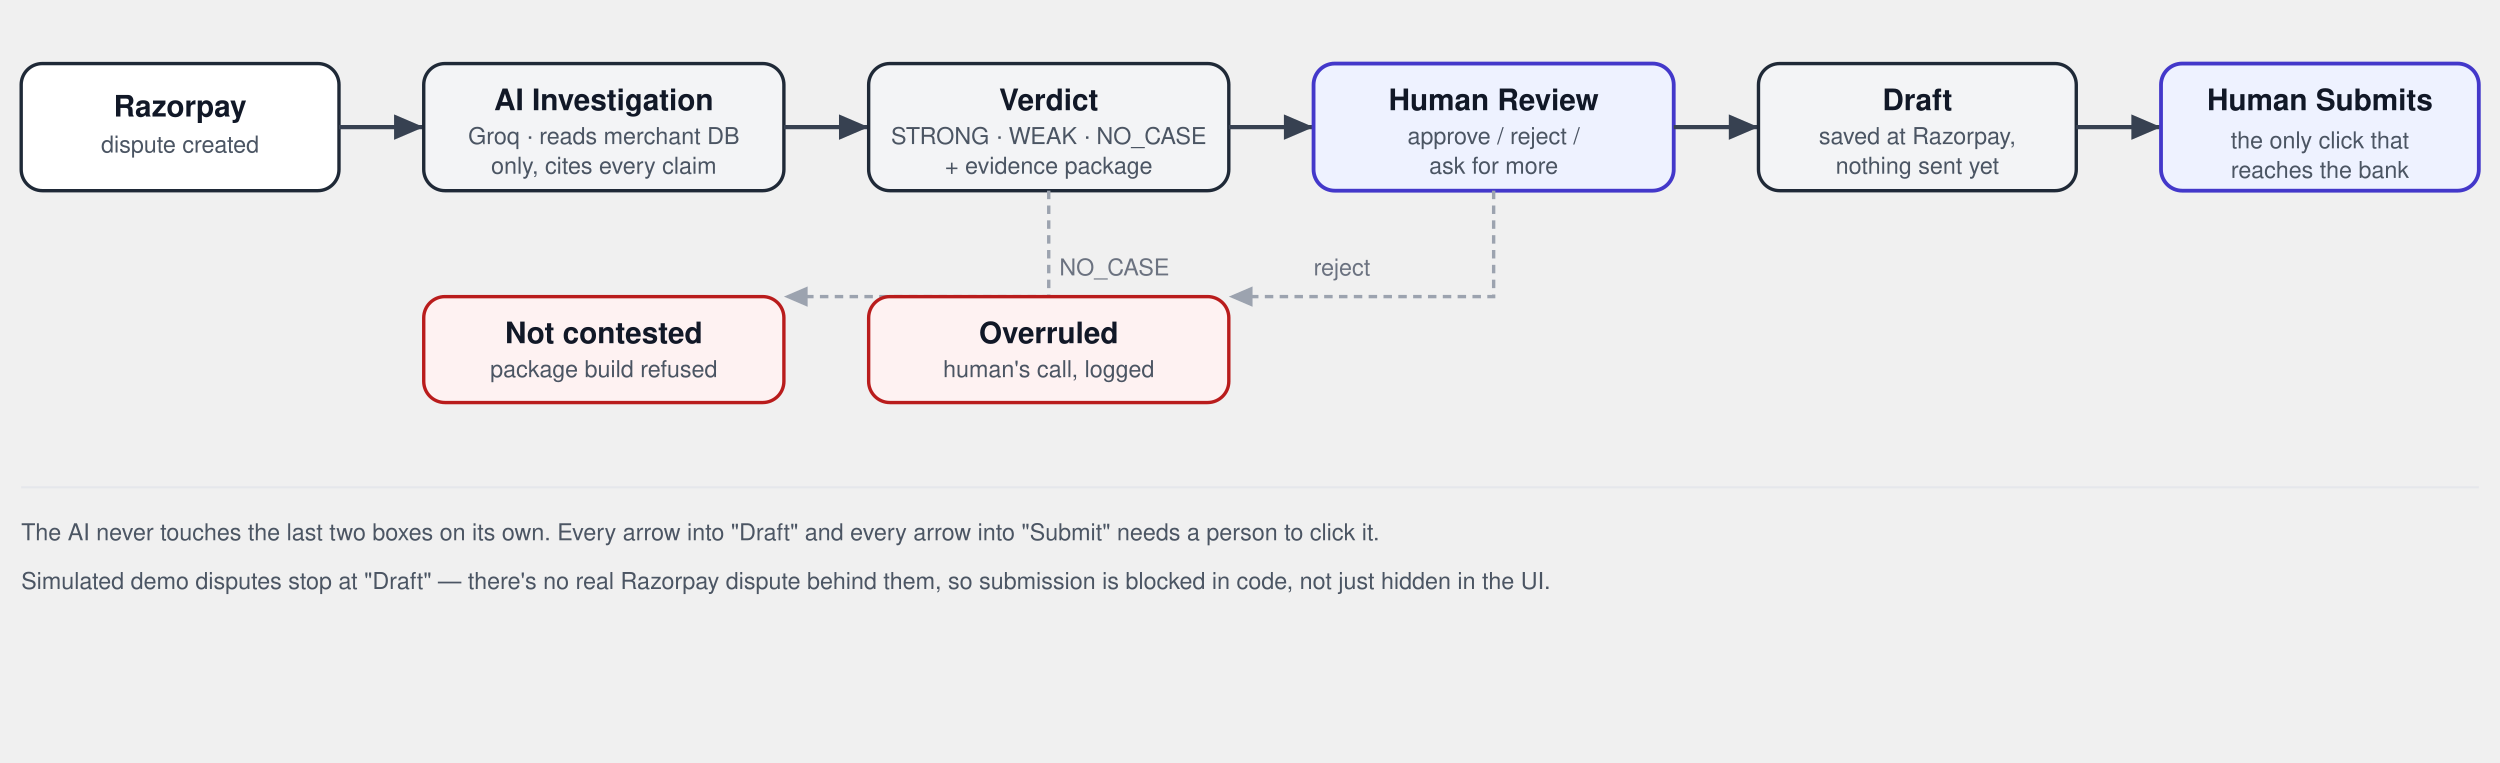
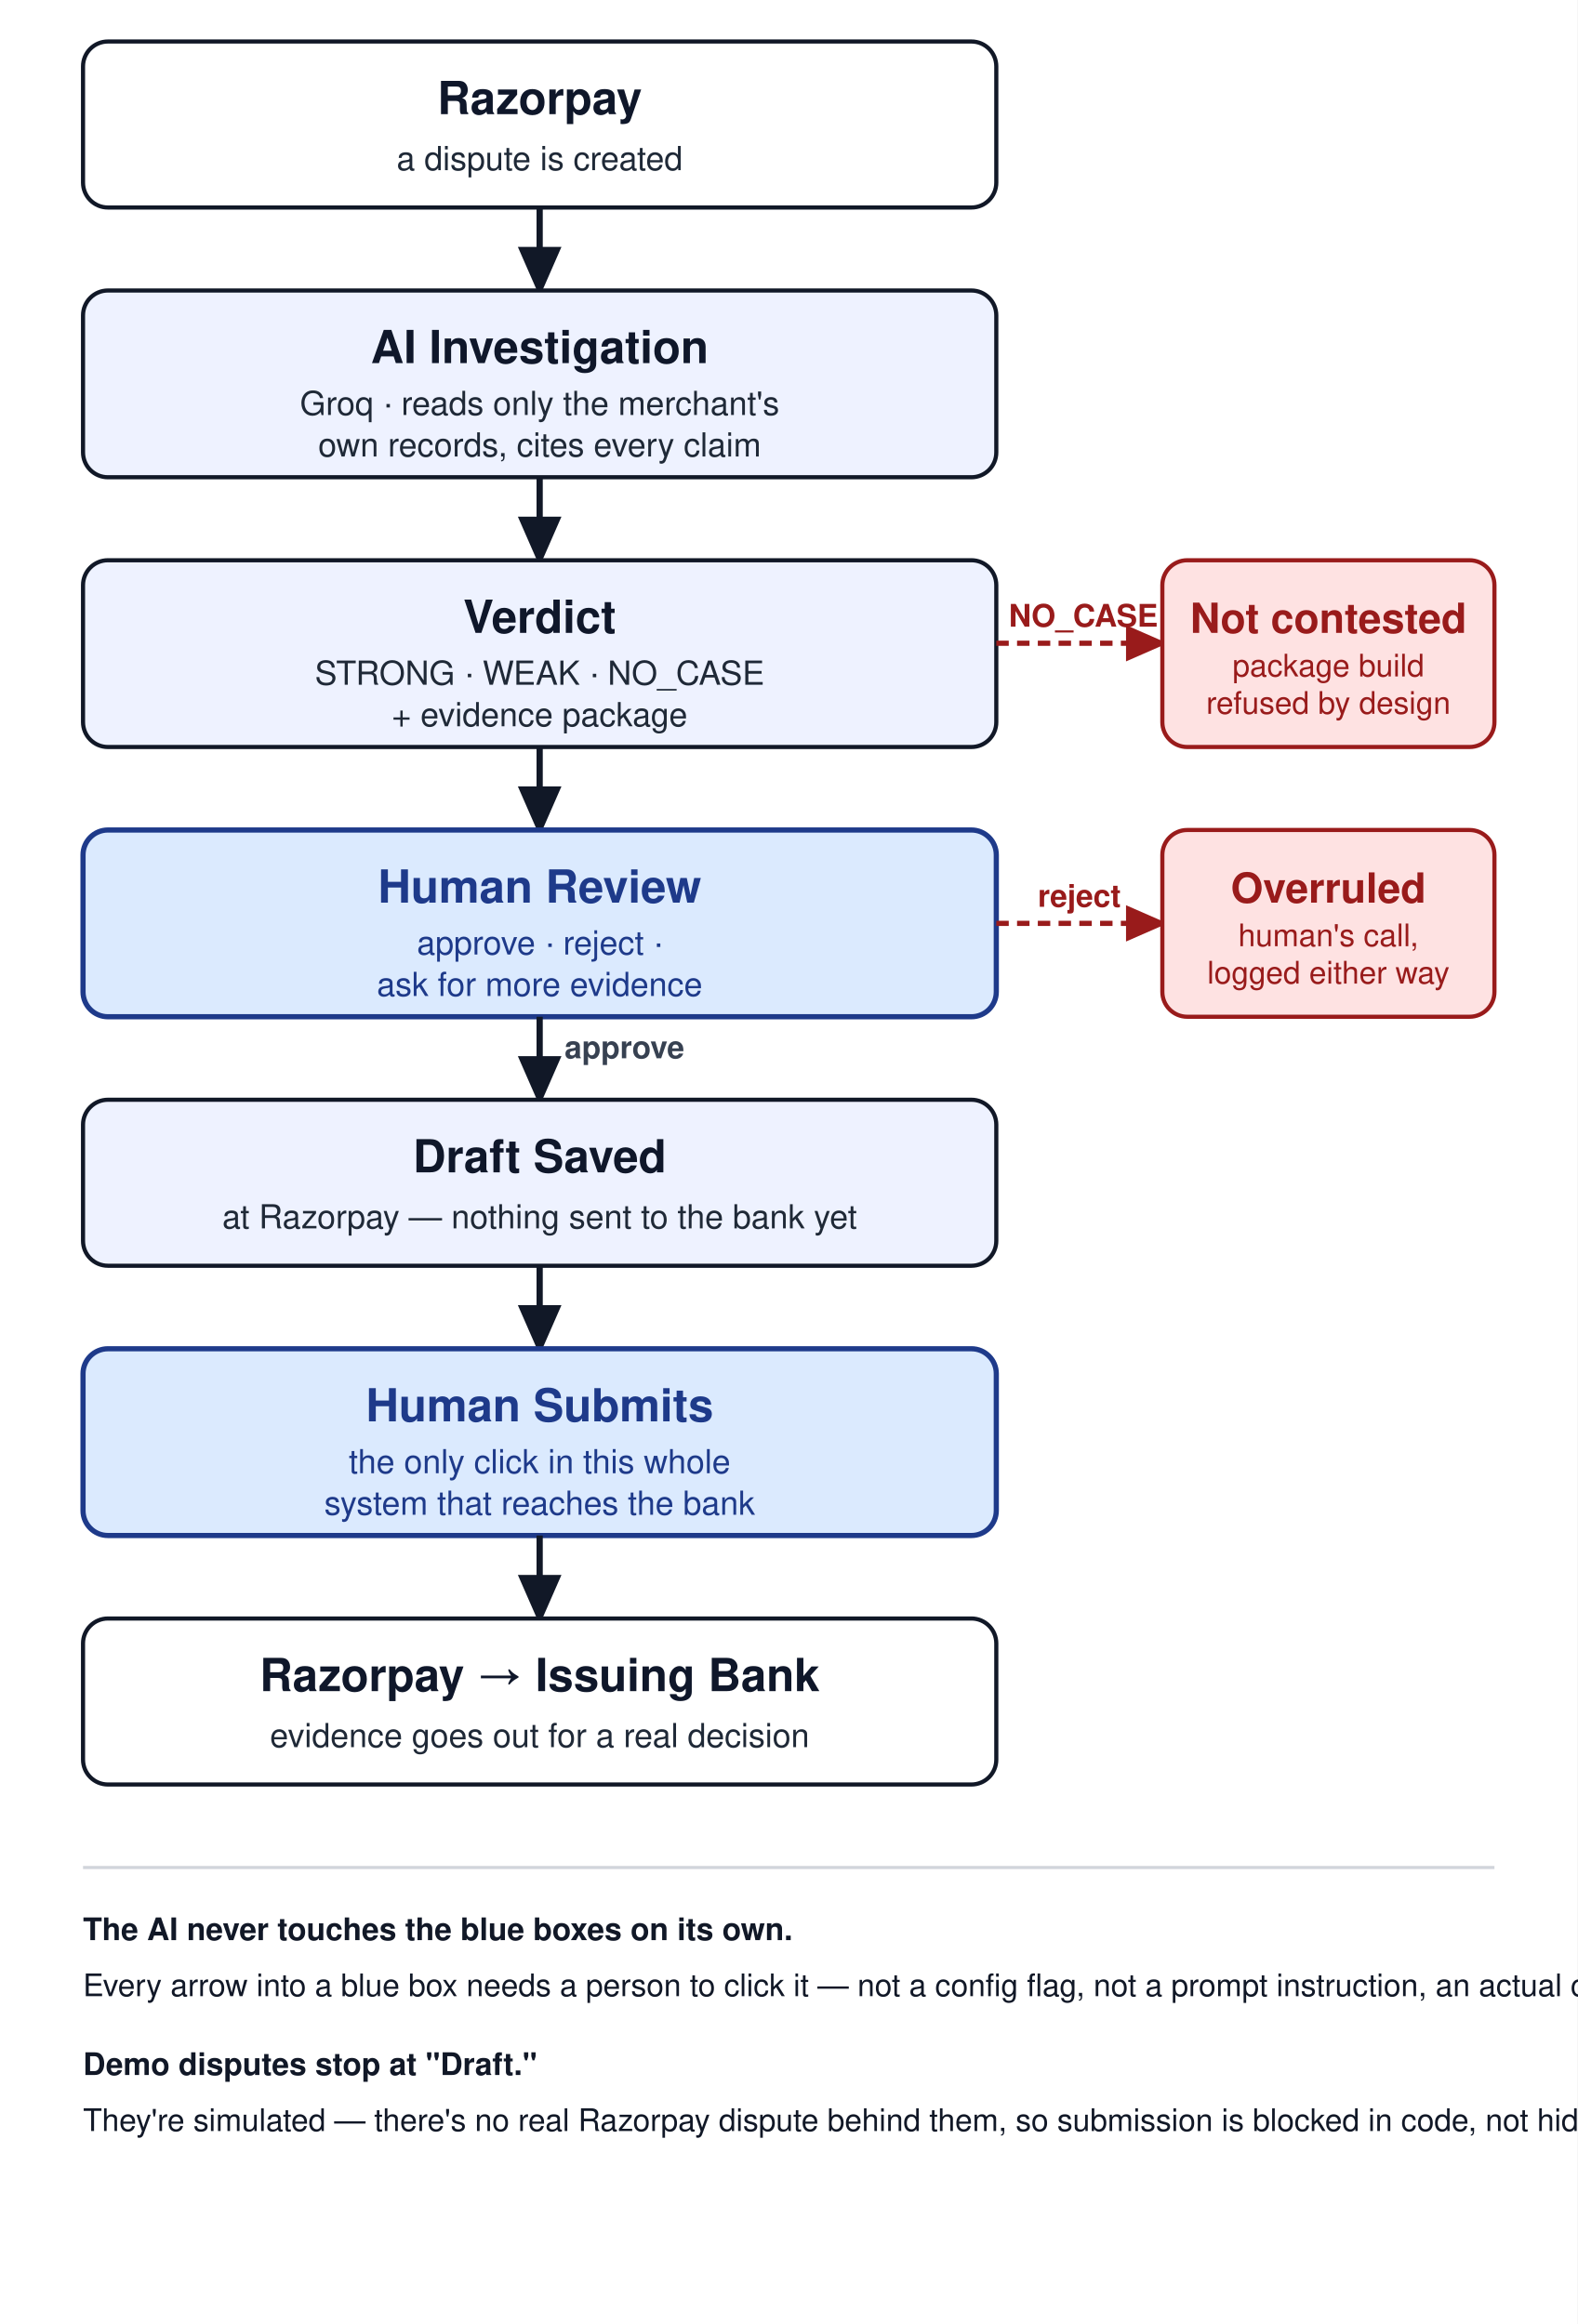
- <svg xmlns="http://www.w3.org/2000/svg" viewBox="0 0 1180 360" font-family="-apple-system,Segoe UI,Helvetica,Arial,sans-serif">
+ <svg xmlns="http://www.w3.org/2000/svg" viewBox="0 0 760 1120" font-family="-apple-system,Segoe UI,Helvetica,Arial,sans-serif">
+   <rect x="0" y="0" width="760" height="1120" fill="#ffffff" />
  <style>
-     .box { fill:#ffffff; stroke:#1f2937; stroke-width:1.6; rx:10; }
-     .boxAlt { fill:#f3f4f6; stroke:#1f2937; stroke-width:1.6; rx:10; }
-     .human { fill:#eef2ff; stroke:#4338ca; stroke-width:1.8; rx:10; }
-     .stop { fill:#fef2f2; stroke:#b91c1c; stroke-width:1.6; rx:10; }
-     .title { font-size:14px; font-weight:700; fill:#111827; }
-     .sub { font-size:11px; fill:#4b5563; }
-     .arrow { stroke:#374151; stroke-width:2; fill:none; marker-end:url(#head); }
-     .arrowDim { stroke:#9ca3af; stroke-width:1.6; fill:none; marker-end:url(#headDim); stroke-dasharray:4 3; }
-     .label { font-size:11px; fill:#6b7280; }
-     .humanLabel { font-size:11px; fill:#4338ca; font-weight:700; }
+     .box { fill:#ffffff; stroke:#111827; stroke-width:2; }
+     .boxAlt { fill:#eef2ff; stroke:#111827; stroke-width:2; }
+     .human { fill:#dbeafe; stroke:#1e3a8a; stroke-width:2.5; }
+     .stop { fill:#fee2e2; stroke:#991b1b; stroke-width:2; }
+     .title { font-size:22px; font-weight:800; fill:#0f172a; }
+     .titleHuman { font-size:22px; font-weight:800; fill:#1e3a8a; }
+     .titleStop { font-size:20px; font-weight:800; fill:#991b1b; }
+     .sub { font-size:16px; fill:#1f2937; }
+     .subHuman { font-size:16px; fill:#1e3a8a; }
+     .subStop { font-size:15px; fill:#991b1b; }
+     .arrow { stroke:#111827; stroke-width:3; fill:none; marker-end:url(#head); }
+     .arrowStop { stroke:#991b1b; stroke-width:2.5; fill:none; marker-end:url(#headStop); stroke-dasharray:6 4; }
+     .edgeLabel { font-size:15px; font-weight:700; fill:#374151; }
+     .edgeLabelStop { font-size:15px; font-weight:700; fill:#991b1b; }
+     .caption { font-size:15px; fill:#111827; }
  </style>
  <defs>
-     <marker id="head" markerWidth="9" markerHeight="9" refX="7" refY="3" orient="auto">
-       <path d="M0,0 L7,3 L0,6 Z" fill="#374151" />
+     <marker id="head" markerWidth="10" markerHeight="10" refX="7" refY="3.5" orient="auto">
+       <path d="M0,0 L8,3.5 L0,7 Z" fill="#111827" />
    </marker>
-     <marker id="headDim" markerWidth="9" markerHeight="9" refX="7" refY="3" orient="auto">
-       <path d="M0,0 L7,3 L0,6 Z" fill="#9ca3af" />
+     <marker id="headStop" markerWidth="10" markerHeight="10" refX="7" refY="3.5" orient="auto">
+       <path d="M0,0 L8,3.5 L0,7 Z" fill="#991b1b" />
    </marker>
  </defs>
-   <rect class="box" x="10" y="30" width="150" height="60" />
-   <text class="title" x="85" y="55" text-anchor="middle">Razorpay</text>
-   <text class="sub" x="85" y="72" text-anchor="middle">dispute created</text>
-   <path class="arrow" d="M160,60 L200,60" />
-   <rect class="boxAlt" x="200" y="30" width="170" height="60" />
-   <text class="title" x="285" y="52" text-anchor="middle">AI Investigation</text>
-   <text class="sub" x="285" y="68" text-anchor="middle">Groq · reads merchant DB</text>
-   <text class="sub" x="285" y="82" text-anchor="middle">only, cites every claim</text>
-   <path class="arrow" d="M370,60 L410,60" />
-   <rect class="boxAlt" x="410" y="30" width="170" height="60" />
-   <text class="title" x="495" y="52" text-anchor="middle">Verdict</text>
-   <text class="sub" x="495" y="68" text-anchor="middle">STRONG · WEAK · NO_CASE</text>
-   <text class="sub" x="495" y="82" text-anchor="middle">+ evidence package</text>
-   <path class="arrow" d="M580,60 L620,60" />
-   <rect class="human" x="620" y="30" width="170" height="60" />
-   <text class="title" x="705" y="52" text-anchor="middle" fill="#4338ca">Human Review</text>
-   <text class="sub" x="705" y="68" text-anchor="middle" fill="#4338ca">approve / reject /</text>
-   <text class="sub" x="705" y="82" text-anchor="middle" fill="#4338ca">ask for more</text>
-   <path class="arrow" d="M790,60 L830,60" />
-   <rect class="boxAlt" x="830" y="30" width="150" height="60" />
-   <text class="title" x="905" y="52" text-anchor="middle">Draft</text>
-   <text class="sub" x="905" y="68" text-anchor="middle">saved at Razorpay,</text>
-   <text class="sub" x="905" y="82" text-anchor="middle">nothing sent yet</text>
-   <path class="arrow" d="M980,60 L1020,60" />
-   <rect class="human" x="1020" y="30" width="150" height="60" />
-   <text class="title" x="1095" y="52" text-anchor="middle" fill="#4338ca">Human Submits</text>
-   <text class="sub" x="1095" y="70" text-anchor="middle" fill="#4338ca">the only click that</text>
-   <text class="sub" x="1095" y="84" text-anchor="middle" fill="#4338ca">reaches the bank</text>
-   <path class="arrowDim" d="M495,90 L495,140 L370,140" />
-   <text class="label" x="500" y="130">NO_CASE</text>
-   <rect class="stop" x="200" y="140" width="170" height="50" />
-   <text class="title" x="285" y="162" text-anchor="middle" fill="#b91c1c">Not contested</text>
-   <text class="sub" x="285" y="178" text-anchor="middle" fill="#b91c1c">package build refused</text>
-   <path class="arrowDim" d="M705,90 L705,140 L580,140" />
-   <text class="label" x="620" y="130">reject</text>
-   <rect class="stop" x="410" y="140" width="170" height="50" />
-   <text class="title" x="495" y="162" text-anchor="middle" fill="#b91c1c">Overruled</text>
-   <text class="sub" x="495" y="178" text-anchor="middle" fill="#b91c1c">human's call, logged</text>
-   <line x1="10" y1="230" x2="1170" y2="230" stroke="#e5e7eb" stroke-width="1" />
-   <text class="sub" x="10" y="255" font-size="12" fill="#374151">
-     The AI never touches the last two boxes on its own. Every arrow into "Draft" and every arrow into "Submit" needs a person to click it.
-   </text>
-   <text class="sub" x="10" y="278" font-size="12" fill="#374151">
-     Simulated demo disputes stop at "Draft" — there's no real Razorpay dispute behind them, so submission is blocked in code, not just hidden in the UI.
-   </text>
+   <rect class="box" x="40" y="20" width="440" height="80" rx="12" />
+   <text class="title" x="260" y="55" text-anchor="middle">Razorpay</text>
+   <text class="sub" x="260" y="82" text-anchor="middle">a dispute is created</text>
+   <path class="arrow" d="M260,100 L260,140" />
+   <rect class="boxAlt" x="40" y="140" width="440" height="90" rx="12" />
+   <text class="title" x="260" y="175" text-anchor="middle">AI Investigation</text>
+   <text class="sub" x="260" y="200" text-anchor="middle">Groq · reads only the merchant's</text>
+   <text class="sub" x="260" y="220" text-anchor="middle">own records, cites every claim</text>
+   <path class="arrow" d="M260,230 L260,270" />
+   <rect class="boxAlt" x="40" y="270" width="440" height="90" rx="12" />
+   <text class="title" x="260" y="305" text-anchor="middle">Verdict</text>
+   <text class="sub" x="260" y="330" text-anchor="middle">STRONG · WEAK · NO_CASE</text>
+   <text class="sub" x="260" y="350" text-anchor="middle">+ evidence package</text>
+   <path class="arrowStop" d="M480,310 L560,310" />
+   <text class="edgeLabelStop" x="486" y="302">NO_CASE</text>
+   <rect class="stop" x="560" y="270" width="160" height="90" rx="12" />
+   <text class="titleStop" x="640" y="305" text-anchor="middle">Not contested</text>
+   <text class="subStop" x="640" y="326" text-anchor="middle">package build</text>
+   <text class="subStop" x="640" y="344" text-anchor="middle">refused by design</text>
+   <path class="arrow" d="M260,360 L260,400" />
+   <rect class="human" x="40" y="400" width="440" height="90" rx="12" />
+   <text class="titleHuman" x="260" y="435" text-anchor="middle">Human Review</text>
+   <text class="subHuman" x="260" y="460" text-anchor="middle">approve · reject ·</text>
+   <text class="subHuman" x="260" y="480" text-anchor="middle">ask for more evidence</text>
+   <path class="arrowStop" d="M480,445 L560,445" />
+   <text class="edgeLabelStop" x="500" y="437">reject</text>
+   <rect class="stop" x="560" y="400" width="160" height="90" rx="12" />
+   <text class="titleStop" x="640" y="435" text-anchor="middle">Overruled</text>
+   <text class="subStop" x="640" y="456" text-anchor="middle">human's call,</text>
+   <text class="subStop" x="640" y="474" text-anchor="middle">logged either way</text>
+   <text class="edgeLabel" x="272" y="510">approve</text>
+   <path class="arrow" d="M260,490 L260,530" />
+   <rect class="boxAlt" x="40" y="530" width="440" height="80" rx="12" />
+   <text class="title" x="260" y="565" text-anchor="middle">Draft Saved</text>
+   <text class="sub" x="260" y="592" text-anchor="middle">at Razorpay — nothing sent to the bank yet</text>
+   <path class="arrow" d="M260,610 L260,650" />
+   <rect class="human" x="40" y="650" width="440" height="90" rx="12" />
+   <text class="titleHuman" x="260" y="685" text-anchor="middle">Human Submits</text>
+   <text class="subHuman" x="260" y="710" text-anchor="middle">the only click in this whole</text>
+   <text class="subHuman" x="260" y="730" text-anchor="middle">system that reaches the bank</text>
+   <path class="arrow" d="M260,740 L260,780" />
+   <rect class="box" x="40" y="780" width="440" height="80" rx="12" />
+   <text class="title" x="260" y="815" text-anchor="middle">Razorpay → Issuing Bank</text>
+   <text class="sub" x="260" y="842" text-anchor="middle">evidence goes out for a real decision</text>
+   <line x1="40" y1="900" x2="720" y2="900" stroke="#d1d5db" stroke-width="1.5" />
+   <text class="caption" x="40" y="935" font-weight="700">The AI never touches the blue boxes on its own.</text>
+   <text class="caption" x="40" y="962">Every arrow into a blue box needs a person to click it — not a config flag, not a prompt instruction, an actual click.</text>
+   <text class="caption" x="40" y="1000" font-weight="700">Demo disputes stop at "Draft."</text>
+   <text class="caption" x="40" y="1027">They're simulated — there's no real Razorpay dispute behind them, so submission is blocked in code, not hidden in the UI.</text>
</svg>
